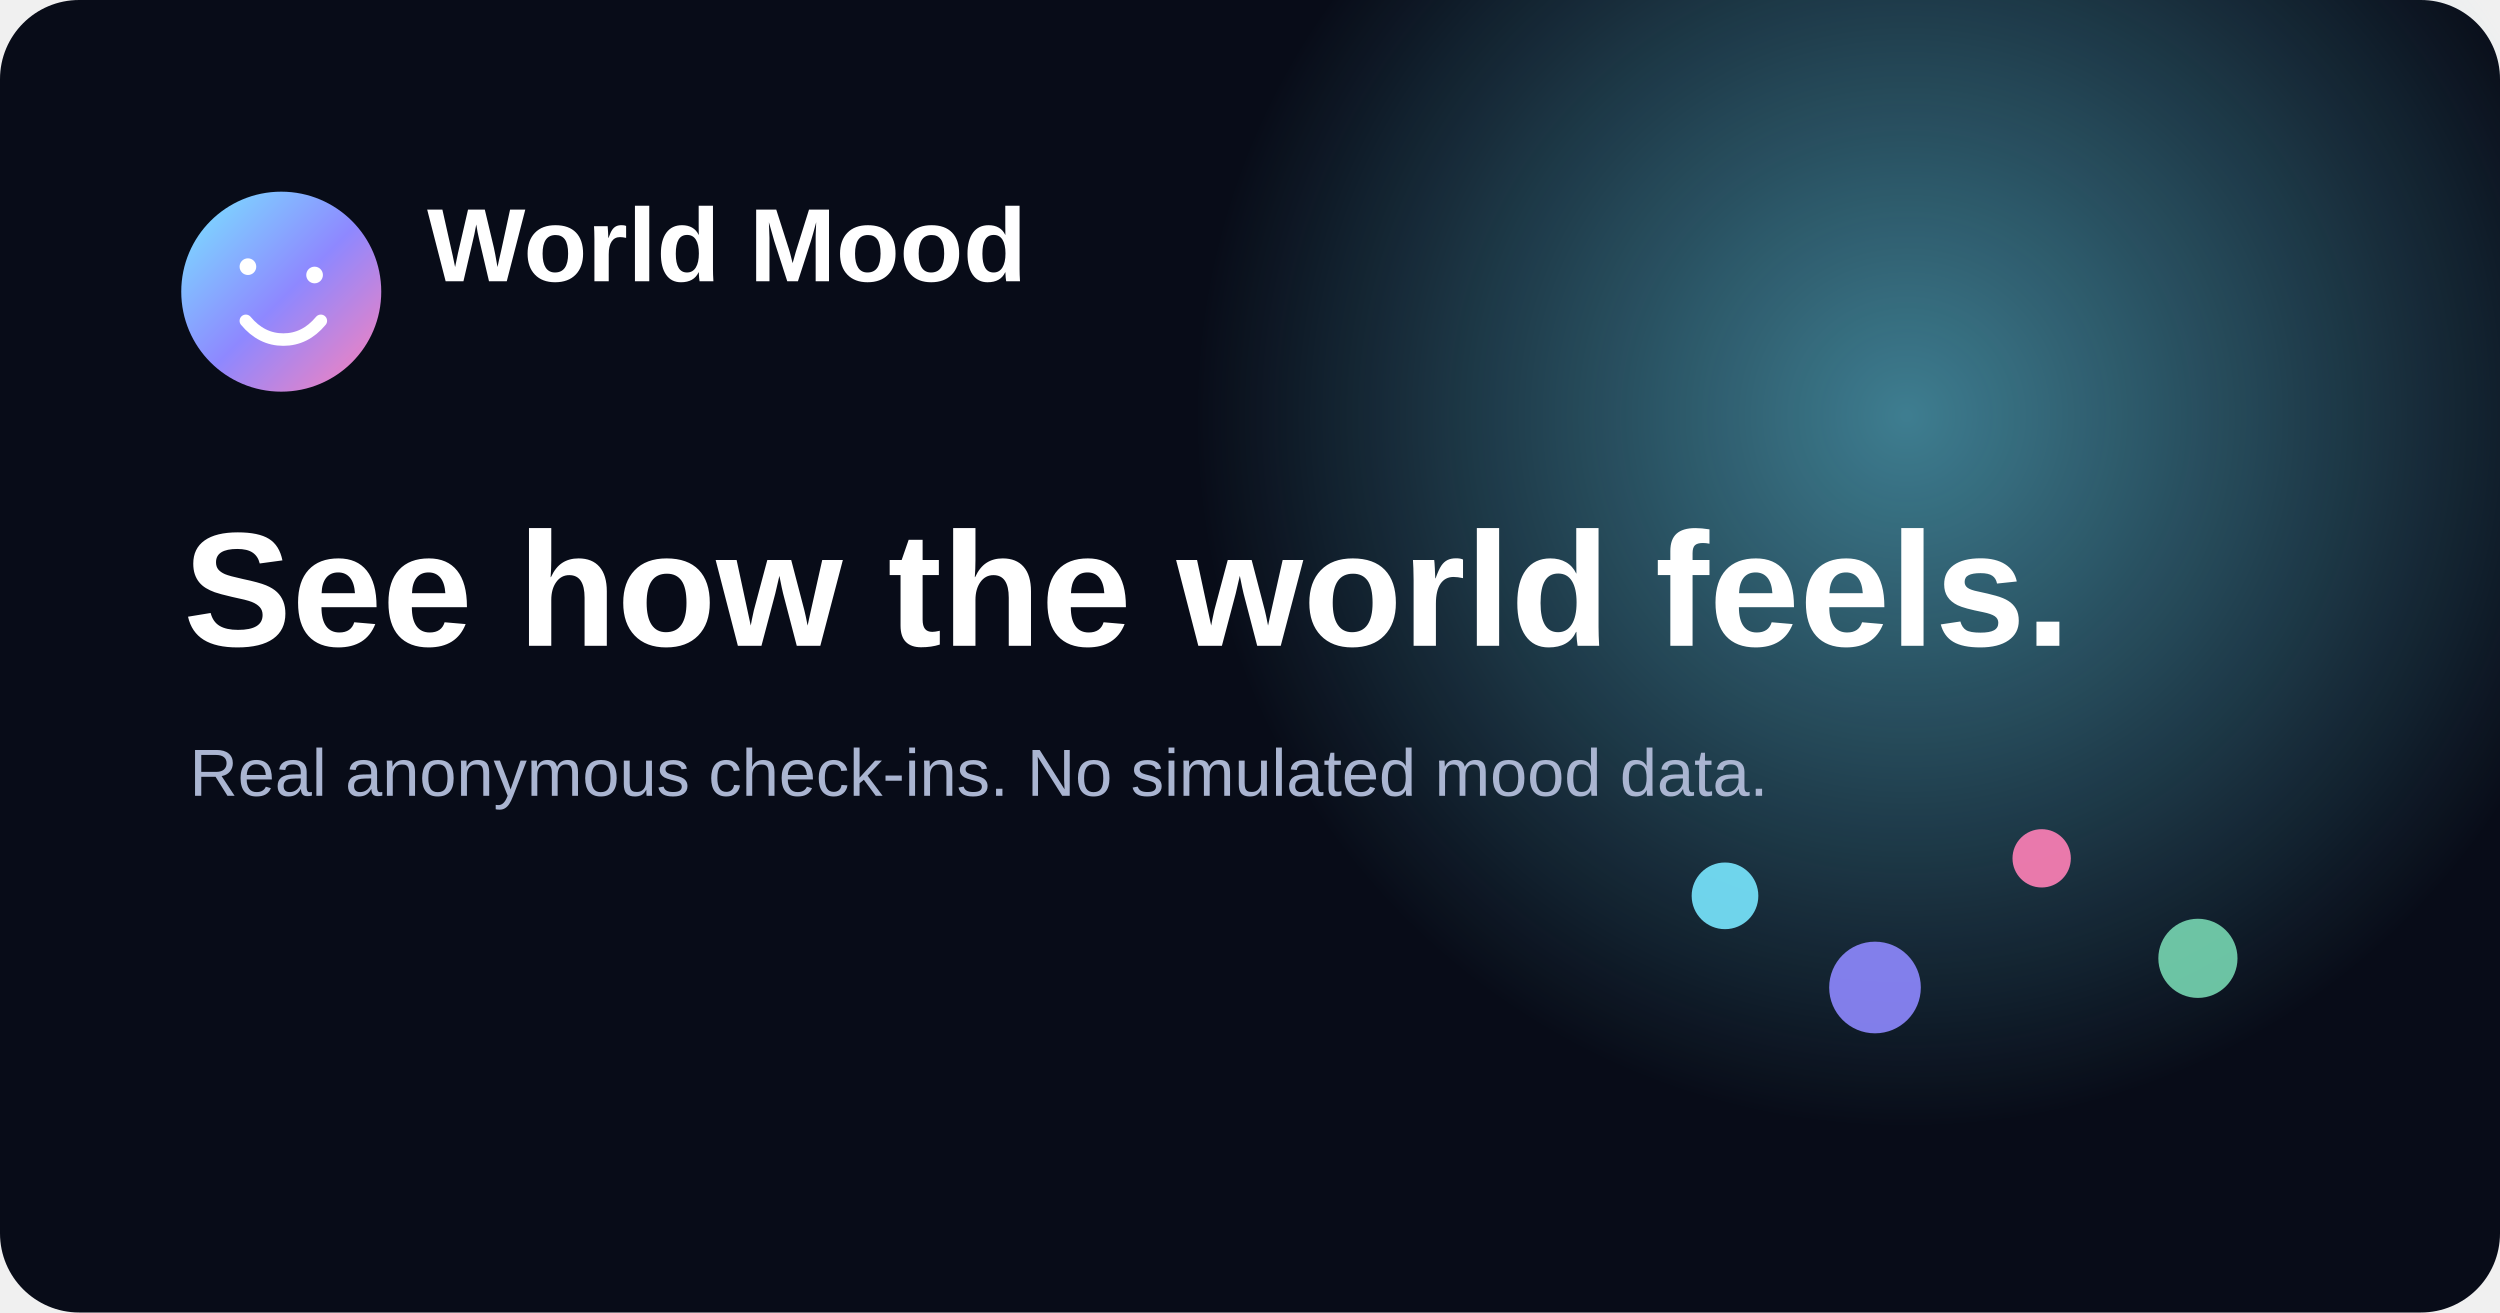
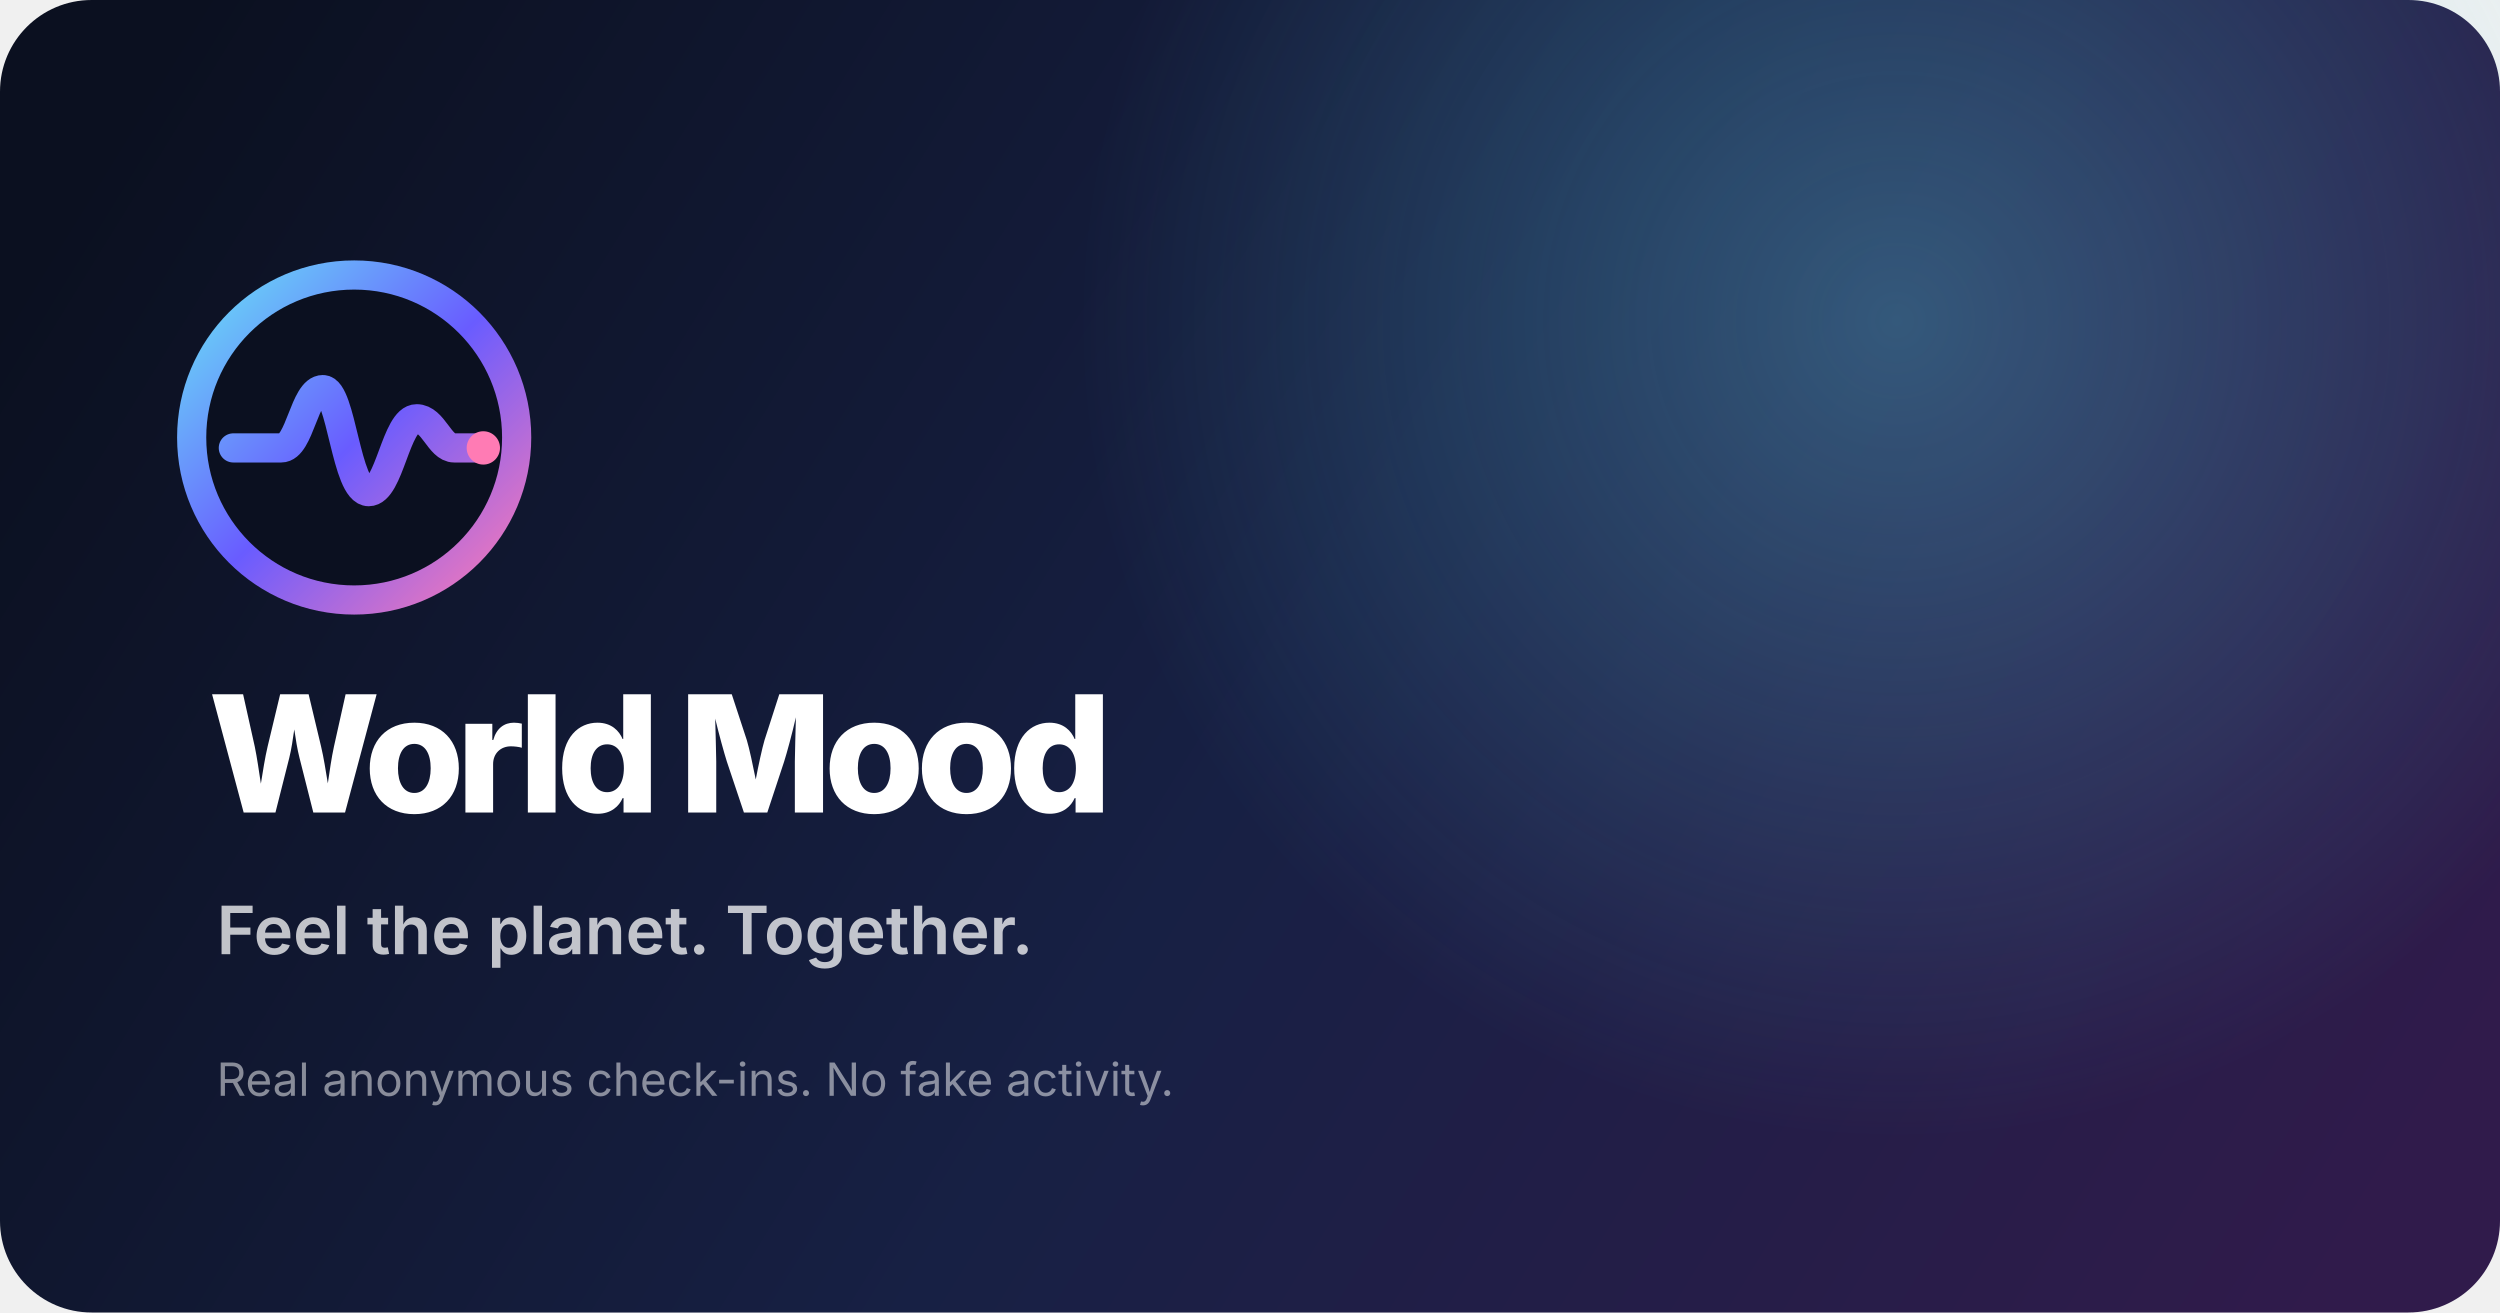
- <svg xmlns="http://www.w3.org/2000/svg" viewBox="0 0 1200 630">
+ <svg xmlns="http://www.w3.org/2000/svg" width="1200" height="630" viewBox="0 0 1200 630" fill="none">
  <defs>
-     <linearGradient id="bg" x1="0" y1="0" x2="1200" y2="630">
-       <stop stop-color="#080c18" />
-       <stop offset=".56" stop-color="#182149" />
-       <stop offset="1" stop-color="#3b1d55" />
+     <linearGradient id="bg" x1="80" y1="20" x2="1100" y2="650" gradientUnits="userSpaceOnUse">
+       <stop stop-color="#0B1020" />
+       <stop offset=".52" stop-color="#172044" />
+       <stop offset="1" stop-color="#301B4B" />
+     </linearGradient>
+     <linearGradient id="wm" x1="94" y1="132" x2="250" y2="288" gradientUnits="userSpaceOnUse">
+       <stop stop-color="#69DFF7" />
+       <stop offset=".5" stop-color="#695CFF" />
+       <stop offset="1" stop-color="#FF7BB4" />
    </linearGradient>
    <radialGradient id="glow">
-       <stop stop-color="#70e6ff" stop-opacity=".52" />
-       <stop offset="1" stop-color="#70e6ff" stop-opacity="0" />
+       <stop stop-color="#69DFF7" stop-opacity=".30" />
+       <stop offset="1" stop-color="#69DFF7" stop-opacity="0" />
    </radialGradient>
-     <linearGradient id="g" x1="0" y1="0" x2="1" y2="1">
-       <stop stop-color="#79E7FF" />
-       <stop offset=".52" stop-color="#8E88FF" />
-       <stop offset="1" stop-color="#FF81B7" />
-     </linearGradient>
  </defs>
-   <rect width="1200" height="630" rx="38" fill="url(#bg)" />
-   <circle cx="915" cy="200" r="340" fill="url(#glow)" />
-   <g transform="translate(85 90)">
-     <circle cx="50" cy="50" r="48" fill="url(#g)" />
-     <circle cx="34" cy="38" r="4" fill="#fff" />
-     <circle cx="66" cy="42" r="4" fill="#fff" />
-     <path d="M33 64c5 6 11 9 18 9 7 0 13-3 18-9" fill="none" stroke="#fff" stroke-width="6" stroke-linecap="round" />
-   </g>
-   <text x="205" y="135" fill="#fff" font-family="Arial,Helvetica,sans-serif" font-size="50" font-weight="800">World Mood</text>
-   <text x="88" y="310" fill="#fff" font-family="Arial,Helvetica,sans-serif" font-size="78" font-weight="800">See how the world feels.</text>
-   <text x="91" y="382" fill="#aab5d1" font-family="Arial,Helvetica,sans-serif" font-size="32" font-weight="500">Real anonymous check-ins. No simulated mood data.</text>
-   <g opacity=".9">
-     <circle cx="828" cy="430" r="16" fill="#79E7FF" />
-     <circle cx="900" cy="474" r="22" fill="#8E88FF" />
-     <circle cx="980" cy="412" r="14" fill="#FF81B7" />
-     <circle cx="1055" cy="460" r="19" fill="#77D6B1" />
-   </g>
+   <rect width="1200" height="630" rx="44" fill="url(#bg)" />
+   <circle cx="910" cy="155" r="390" fill="url(#glow)" />
+   <circle cx="170" cy="210" r="78" fill="#0B1020" stroke="url(#wm)" stroke-width="14" />
+   <path d="M112 215h23c9 0 11-28 20-28 9 0 11 49 22 49 10 0 13-35 23-35 8 0 11 14 18 14h13" stroke="url(#wm)" stroke-width="14" stroke-linecap="round" stroke-linejoin="round" />
+   <circle cx="232" cy="215" r="8" fill="#FF7BB4" />
+   <text x="100" y="390" fill="#FFFFFF" font-size="78" font-family="Inter,Arial,sans-serif" font-weight="800" letter-spacing="-4">World Mood</text>
+   <text x="104" y="458" fill="#FFFFFF" fill-opacity=".74" font-size="32" font-family="Inter,Arial,sans-serif" font-weight="600">Feel the planet. Together.</text>
+   <text x="104" y="526" fill="#FFFFFF" fill-opacity=".50" font-size="22" font-family="Inter,Arial,sans-serif">Real anonymous check-ins. No fake activity.</text>
</svg>
